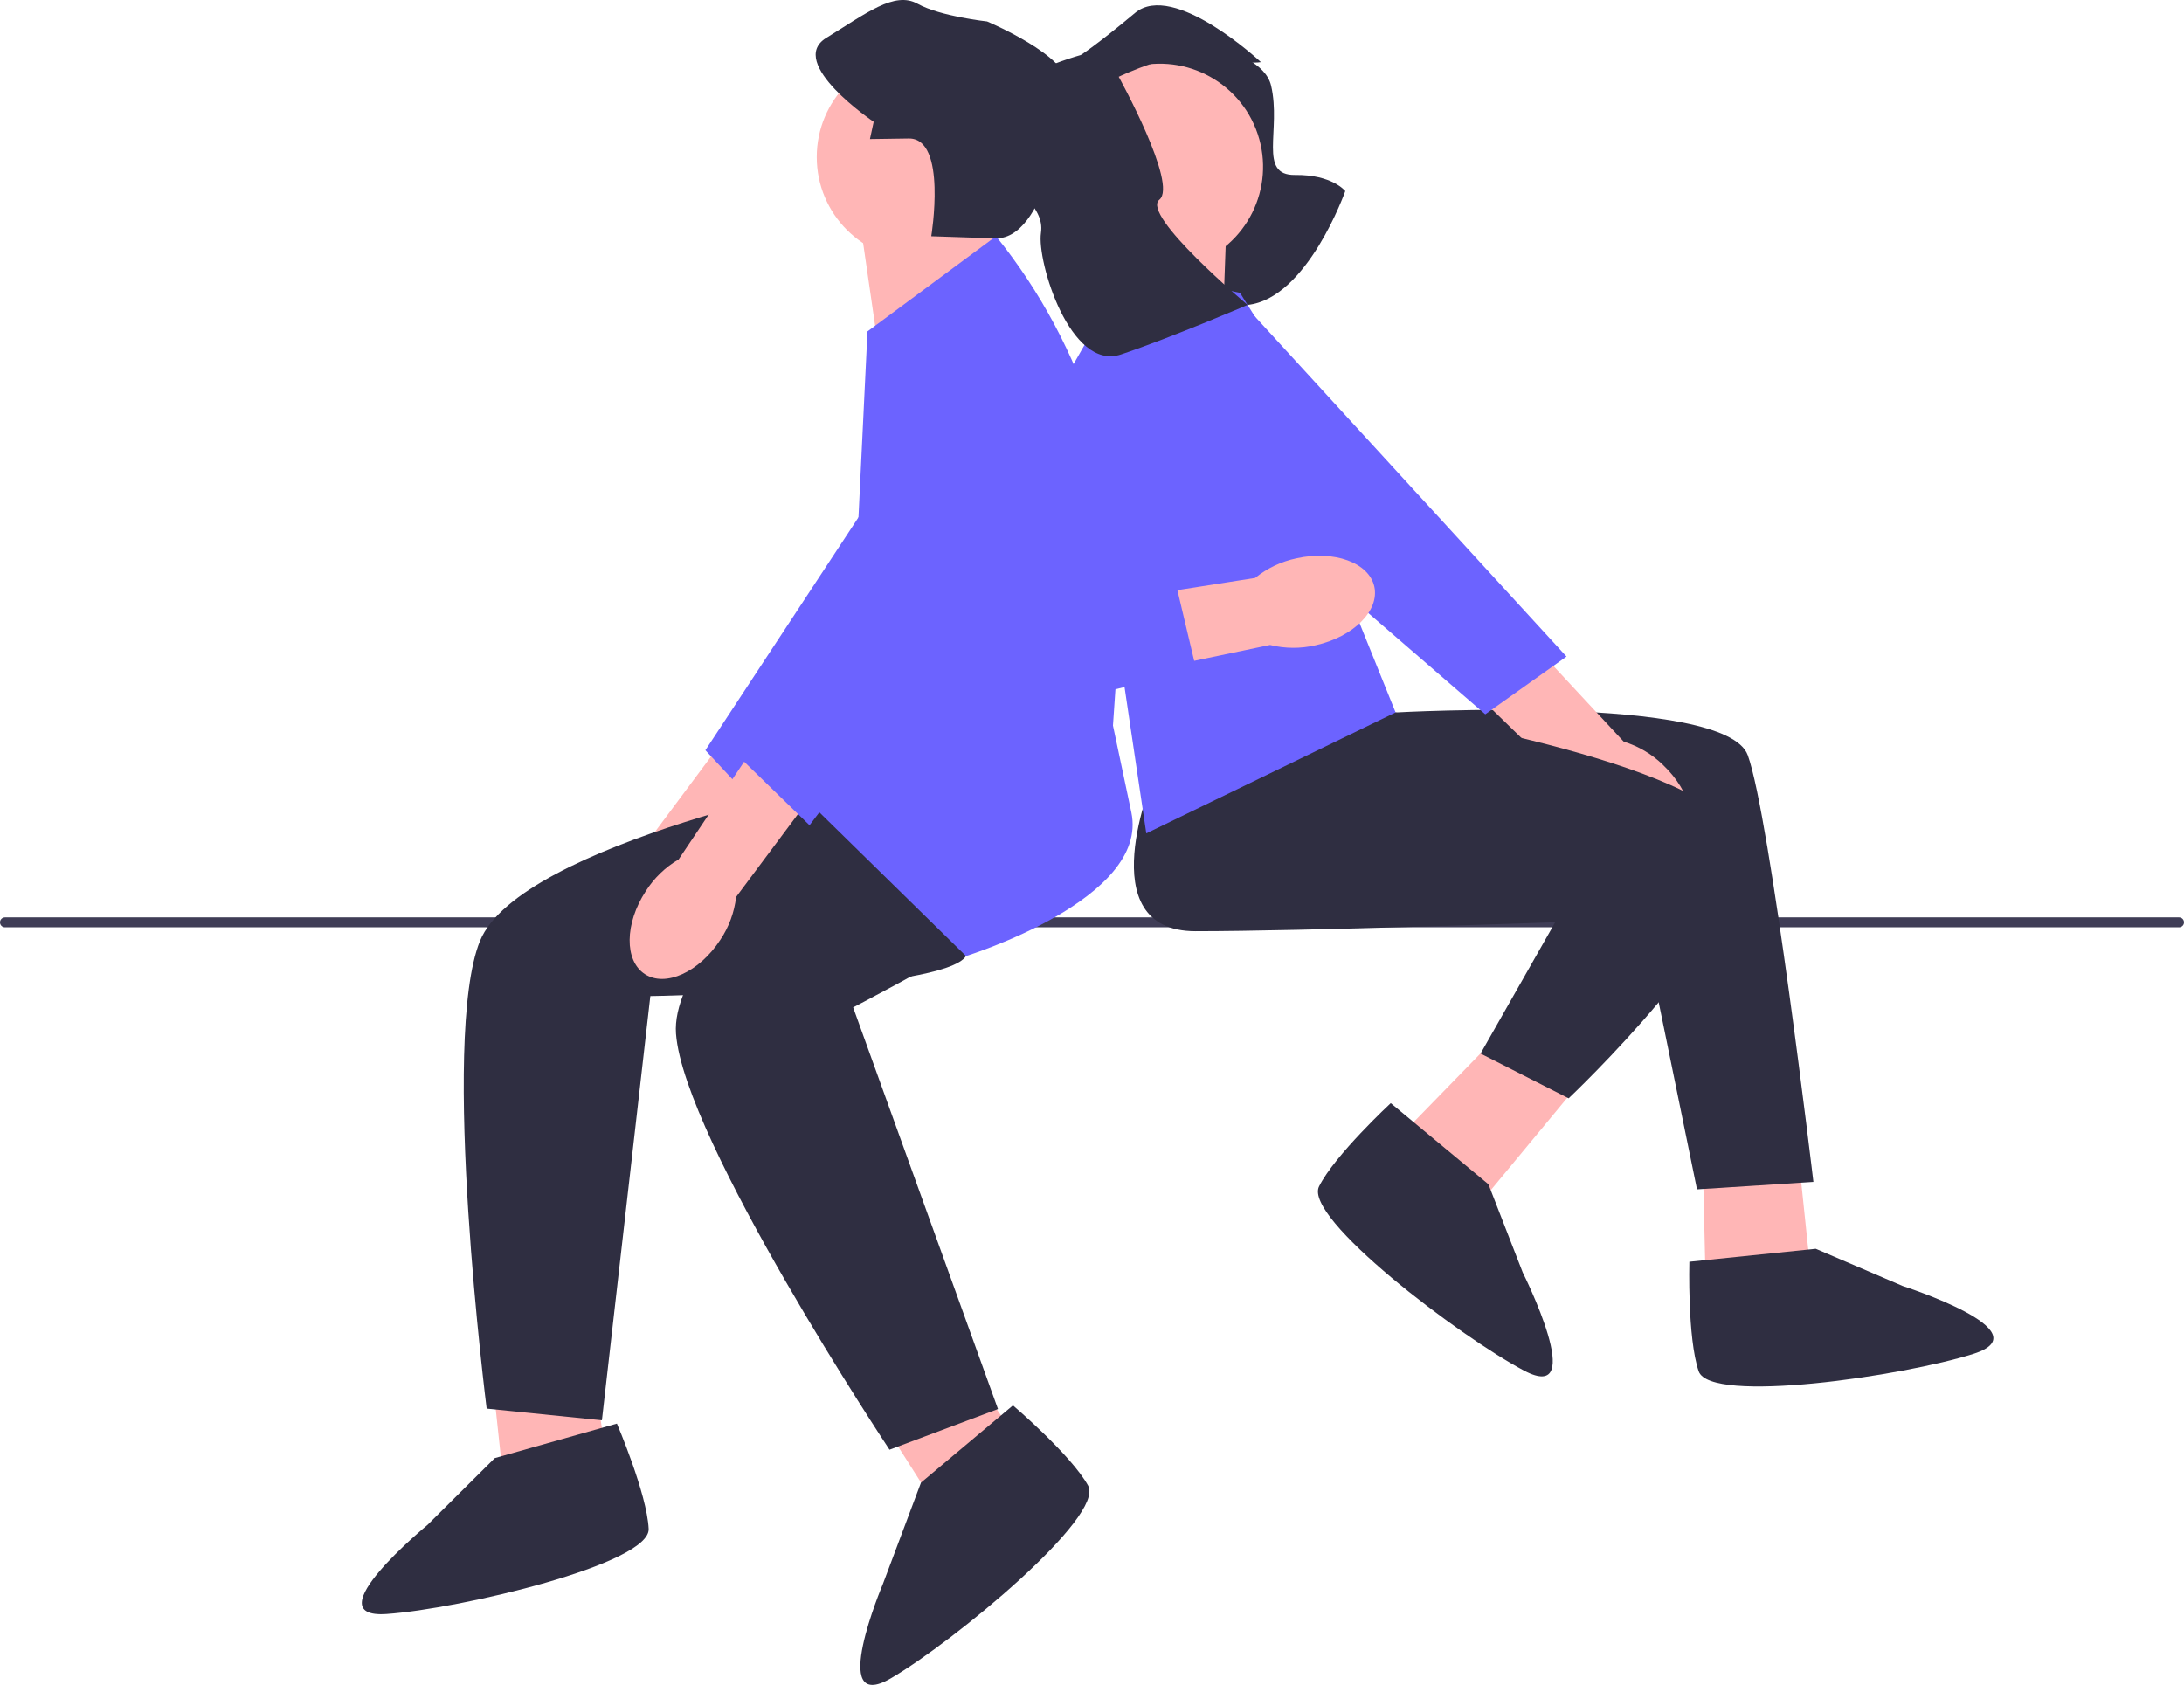
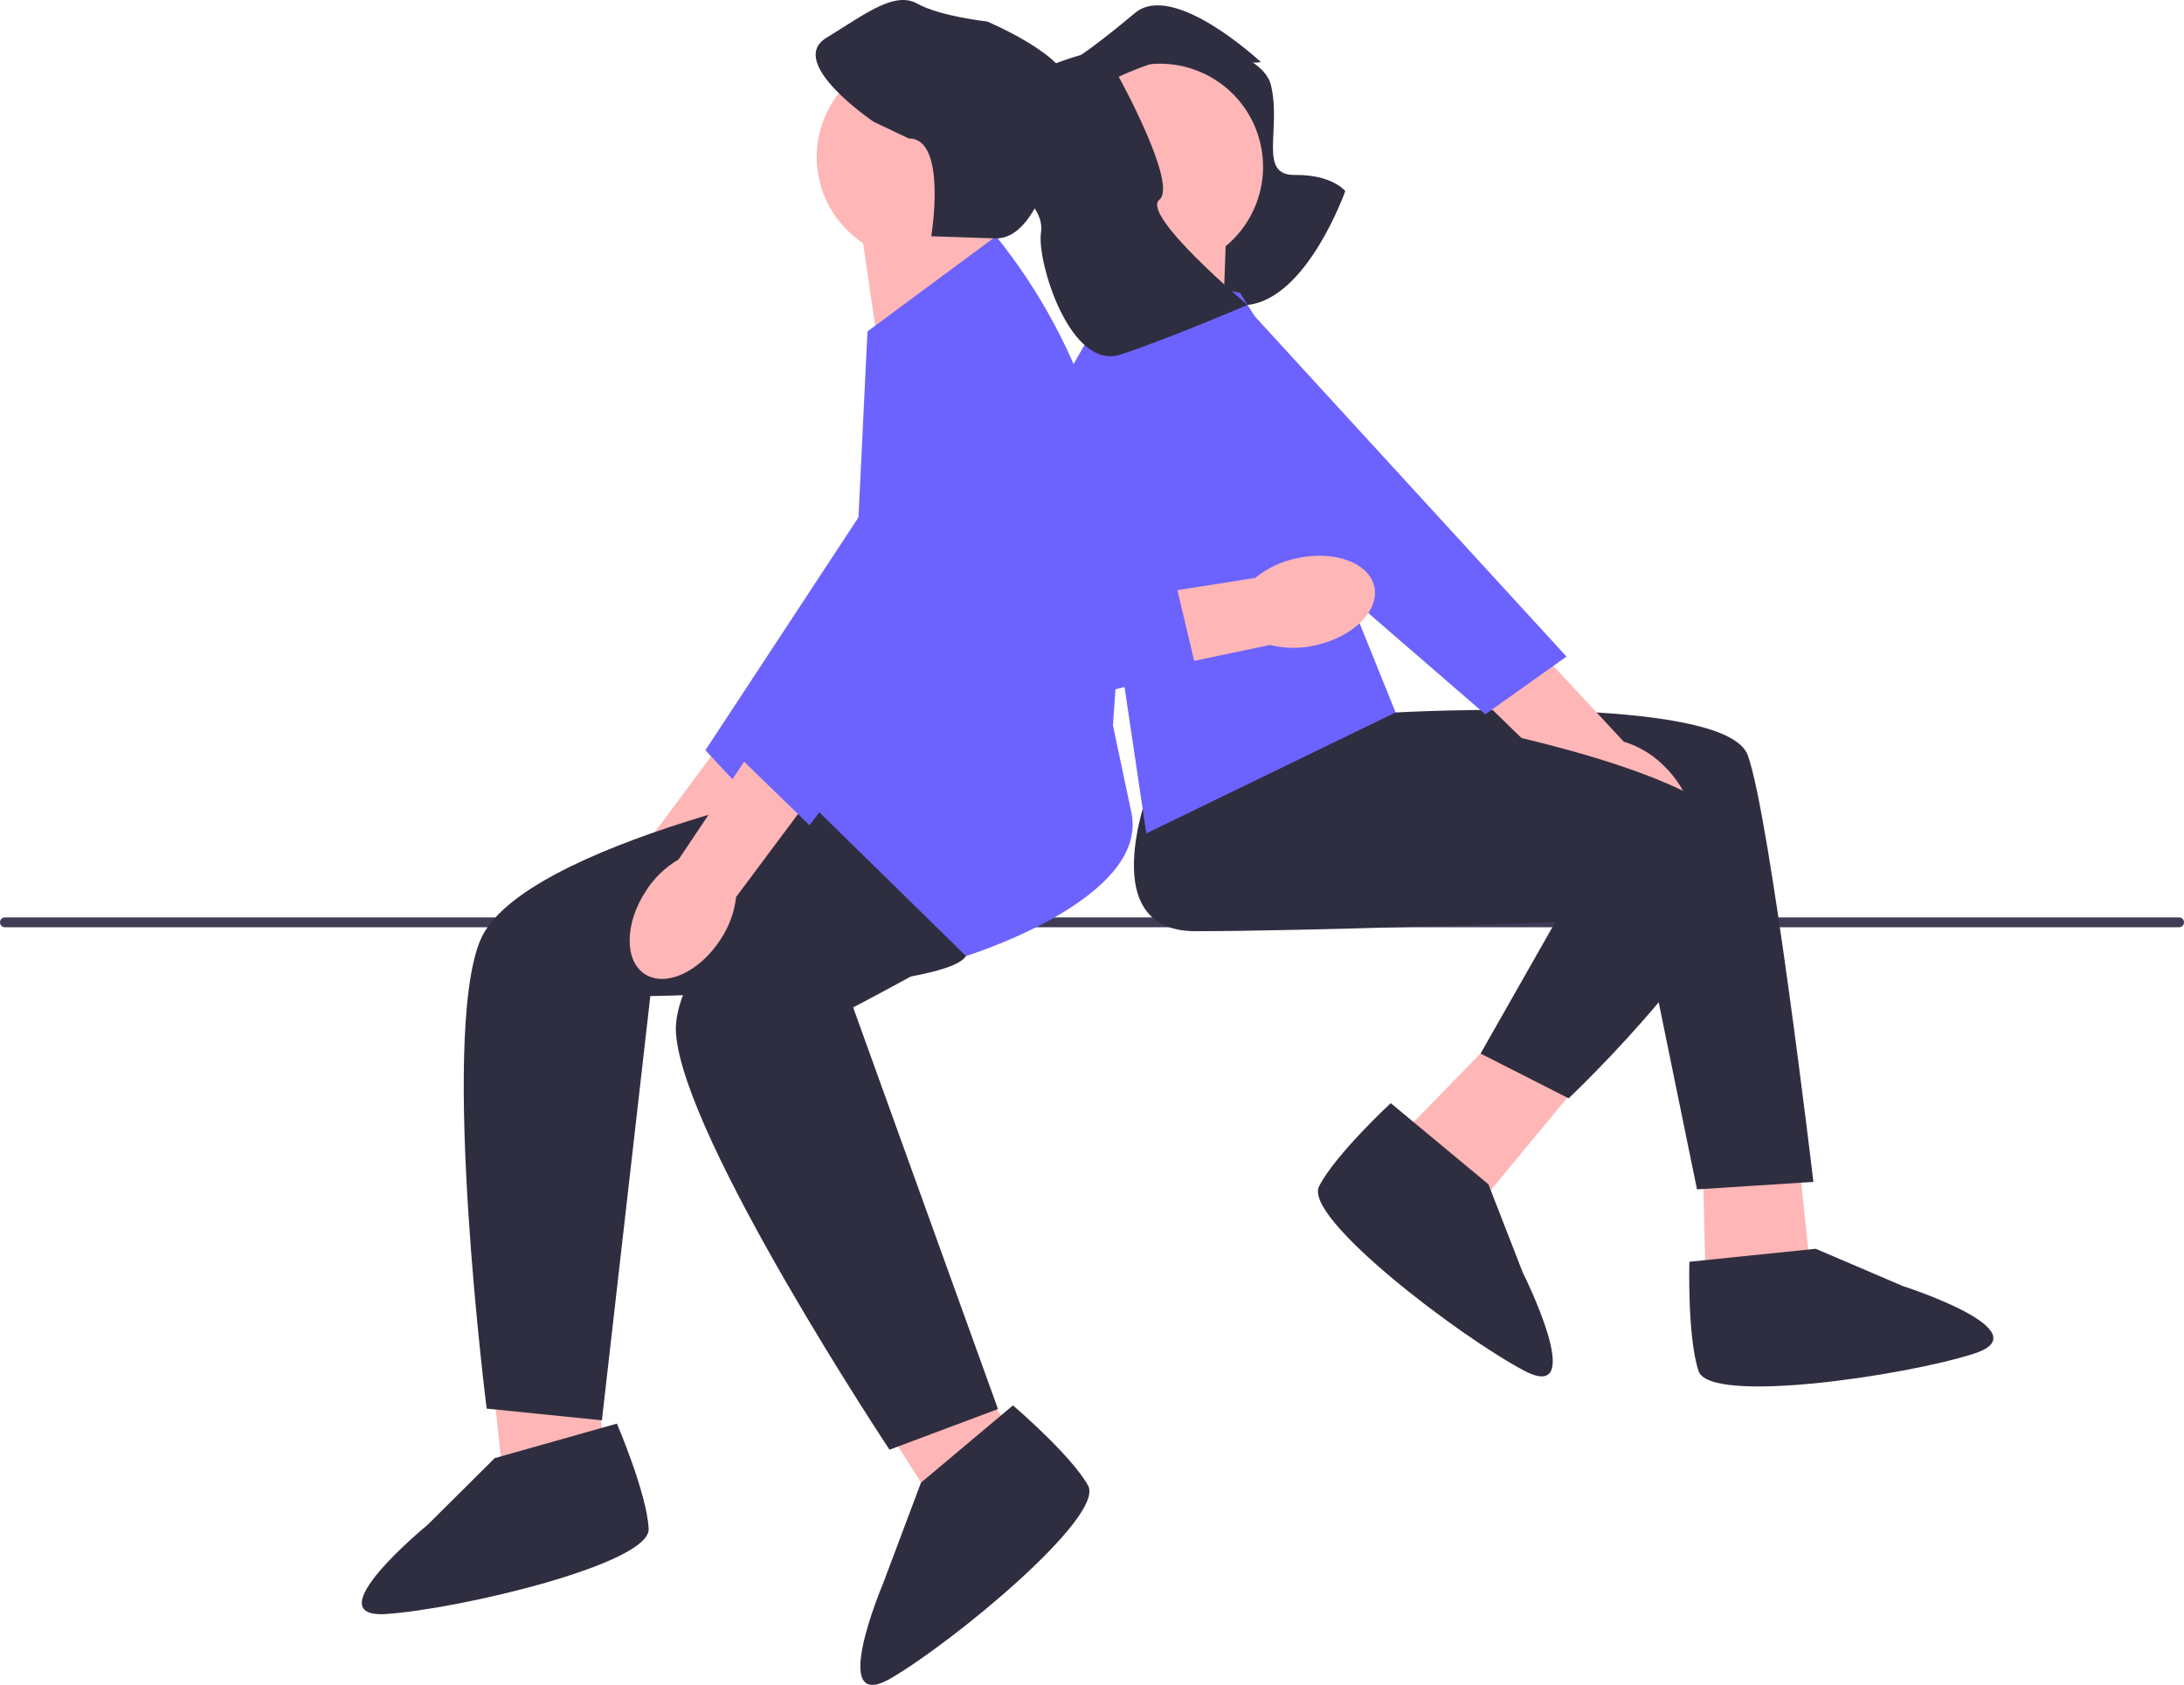
- <svg xmlns="http://www.w3.org/2000/svg" id="uuid-b13edee3-da86-46f7-ade6-74be6f507bb8" width="692.68" height="534.439" viewBox="0 0 692.68 534.439">
-   <path id="uuid-46f04d04-3f74-422d-95b7-446e3ae0b653" d="m215.22,295.989c2.93-3.93,4.87-8.5,5.67-13.33l32.6-39.48-19.24-14.96-31,41.66c-4.34,2.26-8.08,5.53-10.9,9.54-7.19,9.92-7.91,21.68-1.59,26.25,6.31,4.58,17.26.24,24.45-9.68h.01l0-0Z" fill="#ffb6b6" />
-   <polygon points="347.26 139.299 306.48 112.049 223.72 237.969 245.27 261.099 347.26 139.299" fill="#6c63ff" />
-   <path d="m0,292.559c0,.87.7,1.57,1.57,1.57h689.54c.87,0,1.57-.7,1.57-1.57s-.7-1.57-1.57-1.57H1.57c-.87,0-1.57.7-1.57,1.57Z" fill="#3f3d56" />
-   <polygon points="277.66 104.049 273.11 72.699 313.29 62.479 318.63 90.219 277.66 104.049" fill="#ffb6b6" />
-   <polygon points="156.47 439.909 161.24 484.409 194.08 474.339 188.78 438.849 156.47 439.909" fill="#ffb6b6" />
-   <path d="m272.48,246.549s-107.54,20.66-120.25,51.92,2.12,148.33,2.12,148.33l36.55,3.71,15.36-134.56s93.24-1.59,100.12-12.71,5.83-51.39,5.83-51.39l-39.73-5.3h0l0.0 0Z" fill="#2f2e41" />
-   <path d="m156.9,462.519h0l-21.3,21.16s-36.35,29.86-13.04,28.27c23.31-1.59,83.7-15.89,83.17-27.02s-10.07-33.37-10.07-33.37l-38.77,10.95h.01l0.0.01Z" fill="#2f2e41" />
-   <polygon points="280.97 452.729 304.99 490.489 329.96 466.899 309.46 437.439 280.97 452.729" fill="#ffb6b6" />
-   <path d="m299.13,227.969s-87.2,66.24-84.73,99.89c2.48,33.65,67.72,131.98,67.72,131.98l34.4-12.9-45.94-127.4s82.85-42.8,84.08-55.82-17.58-48.63-17.58-48.63l-37.96,12.88h.01v0Z" fill="#2f2e41" />
-   <path d="m292.1,470.289h0l-12.13,32.27s-17.59,41.55,2.59,29.78,67.95-51.38,62.54-61.12-23.83-25.44-23.83-25.44l-29.17,24.51h0v-0Z" fill="#2f2e41" />
-   <circle cx="291.74" cy="49.819" r="32.7" fill="#ffb6b6" />
-   <path d="m315.92,74.919l-40.79,30.2-6.36,131.38-15.36,14.83,52.97,51.92s58.27-18.01,52.44-45.56l-5.83-27.55,2.1-30.74c3.08-44.95-10.92-89.4-39.19-124.47h.02v-.01Z" fill="#6c63ff" />
-   <path d="m315.26,75.599l-19.9-.66s5.16-31.18-7.14-31.01l-12.31.18,1.19-5.47s-27.81-18.74-15.06-26.6c12.76-7.85,21.66-14.91,28.95-10.86,7.3,4.05,22.08,5.63,22.08,5.63,0,0,26.22,11.04,25.44,20.27s-6.74,49.66-23.26,48.51h.01v.01Z" fill="#2f2e41" />
-   <path id="uuid-0af48ab2-d8af-4e46-b0bf-7a9653f887cf" d="m228.46,298.099c2.73-4.07,4.45-8.73,5.01-13.59l30.62-41.03-19.95-14-28.91,43.13c-4.23,2.47-7.8,5.93-10.42,10.06-6.7,10.27-6.83,22.04-.3,26.3,6.53,4.26,17.25-.61,23.95-10.87h0Z" fill="#ffb6b6" />
-   <polygon points="352.62 135.099 310.56 109.889 234.09 239.739 256.75 261.769 352.62 135.099" fill="#6c63ff" />
-   <polygon points="566.48 329.069 575.46 415.069 541.22 417.819 539.26 334.349 566.48 329.069" fill="#ffb6b6" />
-   <path d="m575.87,396.099h0l27.6,11.82s44.8,14.35,22.55,21.47-83.66,16.1-87.27,5.56c-3.61-10.54-2.95-34.73-2.95-34.73l40.07-4.11h0l0-.01Z" fill="#2f2e41" />
-   <path d="m428.4,219.169l14.23,6.82s104.58-5.87,111.68,13.53c7.1,19.41,20.83,135.37,20.83,135.37l-36.92,2.37-16.09-78.57-93.72-79.52h-.01v-0Z" fill="#2f2e41" />
-   <path id="uuid-61b5e3b1-9a6a-4cf7-bd76-8f7437a5378b" d="m527.45,242.629c-3.51-3.42-7.78-5.95-12.47-7.38l-34.84-37.51-17.37,17.1,37.21,36.21c1.67,4.6,4.42,8.74,8.02,12.06,8.89,8.44,20.45,10.69,25.82,5.04s2.52-17.08-6.37-25.51h0v-.01Z" fill="#ffb6b6" />
-   <polygon points="389.52 91.119 357.13 127.949 471.07 226.569 496.83 208.259 389.52 91.119" fill="#6c63ff" />
-   <polygon points="514.38 327.309 459.24 393.909 433.3 371.389 491.55 311.559 514.38 327.309" fill="#ffb6b6" />
-   <path d="m472.08,375.659h0l10.88,27.98s21.11,42.04.45,31.13-70.05-48.48-65.06-58.44,22.74-26.42,22.74-26.42l30.99,25.74h0v.01Z" fill="#2f2e41" />
-   <path d="m365.93,246.149s-20.83,49.22,13.25,49.22,114.07-2.84,114.07-2.84l-23.67,41.65,27.93,14.2s58.69-55.38,54.9-80.46-109.78-41.93-109.78-41.93l-21.41,5.63-55.29,14.53h0l0-0Z" fill="#2f2e41" />
-   <path d="m363.11,11.119s36.74,1.95,40.03,16.05c3.29,14.09-4.24,28.48,7.58,28.33s15.95,5.11,15.95,5.11c0,0-12.06,34.15-31,36.11s-32.56-85.6-32.56-85.6Z" fill="#2f2e41" />
-   <polygon points="387.75 105.299 388.89 73.639 347.84 67.819 345.52 95.969 387.75 105.299" fill="#ffb6b6" />
-   <path d="m398.9,42.529c5.73,17.12-3.51,35.65-20.63,41.38s-35.65-3.51-41.38-20.63,3.51-35.65,20.63-41.38,35.65,3.51,41.38,20.63Z" fill="#ffb6b6" />
-   <path d="m393.31,92.899l-37.58-7.83-7,62.78c-1.79,6.96,1.67,33.4,3.51,40.34l11.32,76.15,79.07-38.36-18.01-44.62,3.91-32.1-35.23-56.36s.01,0,.01,0Z" fill="#6c63ff" />
-   <path id="uuid-cb2e0e5b-b1d7-4cf9-874f-44524815f9d8" d="m411.17,177.099c-4.8,1-9.28,3.13-13.09,6.22l-50.58,7.94,4.48,23.96,50.82-10.64c4.75,1.18,9.72,1.21,14.48.09,11.97-2.66,20.29-10.99,18.6-18.6s-12.76-11.63-24.72-8.97h0l.01 0Z" fill="#ffb6b6" />
-   <path d="m381.28,132.499l-33.93-29.03-50.06,87.79c-1.48,20.46,17.19,36.56,37.21,32.07l44.9-10.95-8.57-36.13-25.24-.93,35.71-42.83h-.02v.01Z" fill="#6c63ff" />
-   <path d="m342.74,17.459s-40.24,11.09-31.11,27.03,19.85,20.42,18.52,29.42,9.26,43.91,25.37,38.52,40.16-15.71,40.16-15.71c0,0-33.96-28.53-27.98-33.37s-12.89-39-12.89-39c0,0,19.15-9.26,29.3-6.48s15.81,1.84,15.81,1.84c0,0-27.65-25.89-39.94-15.6-12.29,10.29-17.23,13.36-17.23,13.36h0l-.01-.01Z" fill="#2f2e41" />
+ <svg xmlns="http://www.w3.org/2000/svg" id="uuid-3c6e16e1-2479-4812-b95c-aadb833e5a5d" width="692.68" height="534.44" viewBox="0 0 692.68 534.44">
+   <path id="uuid-afa4718a-41ef-46ad-9f1b-fdedc1410b9c" d="m215.22,295.99c2.93-3.93,4.87-8.5,5.67-13.33l32.6-39.48-19.24-14.96-31,41.66c-4.34,2.26-8.08,5.53-10.9,9.54-7.19,9.92-7.91,21.68-1.59,26.25,6.31,4.58,17.26.24,24.45-9.68h.01Z" fill="#ffb6b6" />
+   <polygon points="347.26 139.3 306.48 112.05 223.72 237.97 245.27 261.1 347.26 139.3" fill="#6c63ff" />
+   <path d="m0,292.56c0,.87.7,1.57,1.57,1.57h689.54c.87,0,1.57-.7,1.57-1.57s-.7-1.57-1.57-1.57H1.57c-.87,0-1.57.7-1.57,1.57Z" fill="#3f3d56" />
+   <polygon points="277.66 104.05 273.11 72.7 313.29 62.48 318.63 90.22 277.66 104.05" fill="#ffb6b6" />
+   <polygon points="156.47 439.91 161.24 484.41 194.08 474.34 188.78 438.85 156.47 439.91" fill="#ffb6b6" />
+   <path d="m272.48,246.55s-107.54,20.66-120.25,51.92,2.12,148.33,2.12,148.33l36.55,3.71,15.36-134.56s93.24-1.59,100.12-12.71,5.83-51.39,5.83-51.39l-39.73-5.3h0Z" fill="#2f2e41" />
+   <path d="m156.9,462.52h0l-21.3,21.16s-36.35,29.86-13.04,28.27c23.31-1.59,83.7-15.89,83.17-27.02s-10.07-33.37-10.07-33.37l-38.77,10.95h.01Z" fill="#2f2e41" />
+   <polygon points="280.97 452.73 304.99 490.49 329.96 466.9 309.46 437.44 280.97 452.73" fill="#ffb6b6" />
+   <path d="m299.13,227.97s-87.2,66.24-84.73,99.89c2.48,33.65,67.72,131.98,67.72,131.98l34.4-12.9-45.94-127.4s82.85-42.8,84.08-55.82-17.58-48.63-17.58-48.63l-37.96,12.88h.01Z" fill="#2f2e41" />
+   <path d="m292.1,470.29h0l-12.13,32.27s-17.59,41.55,2.59,29.78,67.95-51.38,62.54-61.12-23.83-25.44-23.83-25.44l-29.17,24.51h0Z" fill="#2f2e41" />
+   <circle cx="291.74" cy="49.82" r="32.7" fill="#ffb6b6" />
+   <path d="m315.92,74.92l-40.79,30.2-6.36,131.38-15.36,14.83,52.97,51.92s58.27-18.01,52.44-45.56l-5.83-27.55,2.1-30.74c3.08-44.95-10.92-89.4-39.19-124.47h.02s0,0,0,0Z" fill="#6c63ff" />
+   <path d="m315.26,75.6l-19.9-.66s5.16-31.18-7.14-31.01l-11.12-5.29s-27.81-18.74-15.06-26.6c12.76-7.85,21.66-14.91,28.95-10.86,7.3,4.05,22.08,5.63,22.08,5.63,0,0,26.22,11.04,25.44,20.27s-6.74,49.66-23.26,48.51h.01Z" fill="#2f2e41" />
+   <path id="uuid-b608ab84-b9cd-47a8-808f-666f8f7d666f" d="m228.46,298.1c2.73-4.07,4.45-8.73,5.01-13.59l30.62-41.03-19.95-14-28.91,43.13c-4.23,2.47-7.8,5.93-10.42,10.06-6.7,10.27-6.83,22.04-.3,26.3,6.53,4.26,17.25-.61,23.95-10.87h0Z" fill="#ffb6b6" />
+   <polygon points="352.62 135.1 310.56 109.89 234.09 239.74 256.75 261.77 352.62 135.1" fill="#6c63ff" />
+   <polygon points="566.48 329.07 575.46 415.07 541.22 417.82 539.26 334.35 566.48 329.07" fill="#ffb6b6" />
+   <path d="m575.87,396.1h0l27.6,11.82s44.8,14.35,22.55,21.47-83.66,16.1-87.27,5.56c-3.61-10.54-2.95-34.73-2.95-34.73l40.07-4.11h0Z" fill="#2f2e41" />
+   <path d="m428.4,219.17l14.23,6.82s104.58-5.87,111.68,13.53c7.1,19.41,20.83,135.37,20.83,135.37l-36.92,2.37-16.09-78.57-93.72-79.52h-.01s0,0,0,0Z" fill="#2f2e41" />
+   <path id="uuid-2fb5f450-2303-4fbd-97a7-1c64874c1514" d="m527.45,242.63c-3.51-3.42-7.78-5.95-12.47-7.38l-34.84-37.51-17.37,17.1,37.21,36.21c1.67,4.6,4.42,8.74,8.02,12.06,8.89,8.44,20.45,10.69,25.82,5.04s2.52-17.08-6.37-25.51h0Z" fill="#ffb6b6" />
+   <polygon points="389.52 91.12 357.13 127.95 471.07 226.57 496.83 208.26 389.52 91.12" fill="#6c63ff" />
+   <polygon points="514.38 327.31 459.24 393.91 433.3 371.39 491.55 311.56 514.38 327.31" fill="#ffb6b6" />
+   <path d="m472.08,375.66h0l10.88,27.98s21.11,42.04.45,31.13-70.05-48.48-65.06-58.44,22.74-26.42,22.74-26.42l30.99,25.74h0Z" fill="#2f2e41" />
+   <path d="m365.93,246.15s-20.83,49.22,13.25,49.22,114.07-2.84,114.07-2.84l-23.67,41.65,27.93,14.2s58.69-55.38,54.9-80.46-109.78-41.93-109.78-41.93l-21.41,5.63-55.29,14.53h0Z" fill="#2f2e41" />
+   <path d="m363.11,11.12s36.74,1.95,40.03,16.05c3.29,14.09-4.24,28.48,7.58,28.33s15.95,5.11,15.95,5.11c0,0-12.06,34.15-31,36.11s-32.56-85.6-32.56-85.6Z" fill="#2f2e41" />
+   <polygon points="387.75 105.3 388.89 73.64 347.84 67.82 345.52 95.97 387.75 105.3" fill="#ffb6b6" />
+   <path d="m398.9,42.53c5.73,17.12-3.51,35.65-20.63,41.38s-35.65-3.51-41.38-20.63,3.51-35.65,20.63-41.38,35.65,3.51,41.38,20.63Z" fill="#ffb6b6" />
+   <path d="m393.31,92.9l-37.58-7.83-7,62.78c-1.79,6.96,1.67,33.4,3.51,40.34l11.32,76.15,79.07-38.36-18.01-44.62,3.91-32.1-35.23-56.36h.01Z" fill="#6c63ff" />
+   <path id="uuid-2ae02034-8b61-43cb-9dde-8a75b258f379" d="m411.17,177.1c-4.8,1-9.28,3.13-13.09,6.22l-50.58,7.94,4.48,23.96,50.82-10.64c4.75,1.18,9.72,1.21,14.48.09,11.97-2.66,20.29-10.99,18.6-18.6s-12.76-11.63-24.72-8.97h0Z" fill="#ffb6b6" />
+   <path d="m381.28,132.5l-33.93-29.03-50.06,87.79c-1.48,20.46,17.19,36.56,37.21,32.07l44.9-10.95-8.57-36.13-25.24-.93,35.71-42.83h-.02Z" fill="#6c63ff" />
+   <path d="m342.74,17.46s-40.24,11.09-31.11,27.03c9.13,15.94,19.85,20.42,18.52,29.42s9.26,43.91,25.37,38.52,40.16-15.71,40.16-15.71c0,0-33.96-28.53-27.98-33.37s-12.89-39-12.89-39c0,0,19.15-9.26,29.3-6.48s15.81,1.84,15.81,1.84c0,0-27.65-25.89-39.94-15.6-12.29,10.29-17.23,13.36-17.23,13.36h0s0,0,0-.01Z" fill="#2f2e41" />
</svg>
